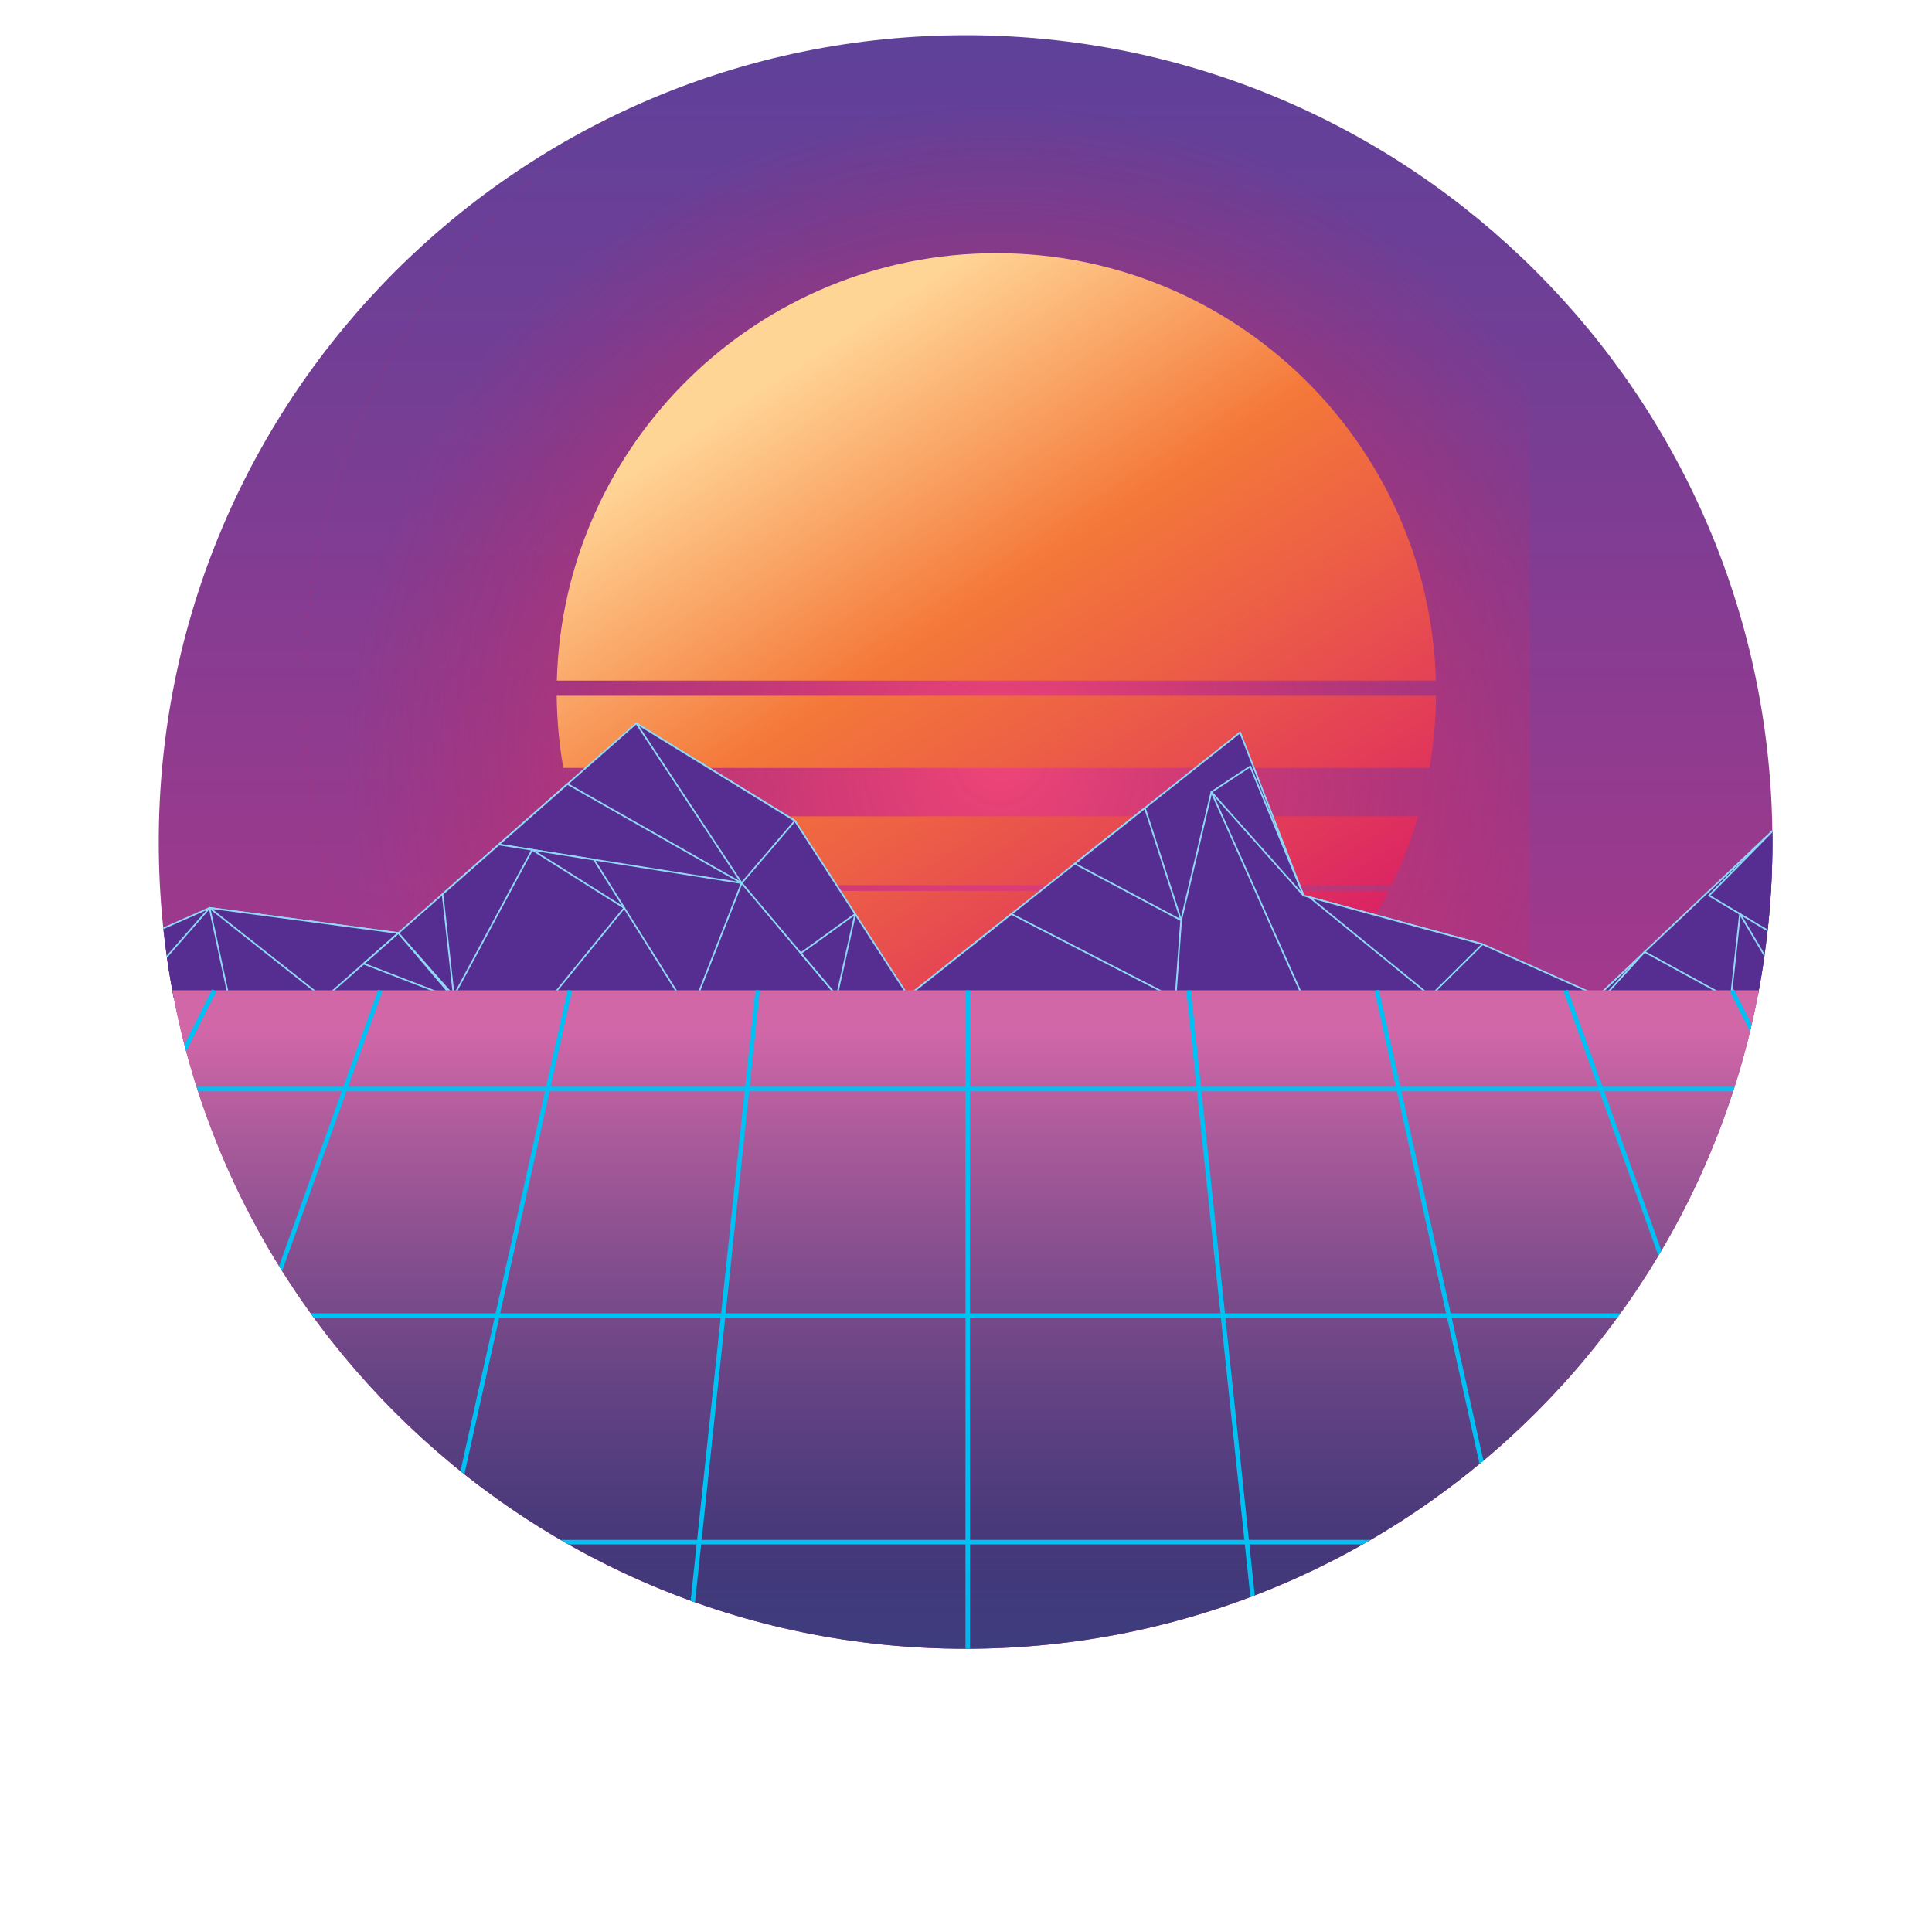
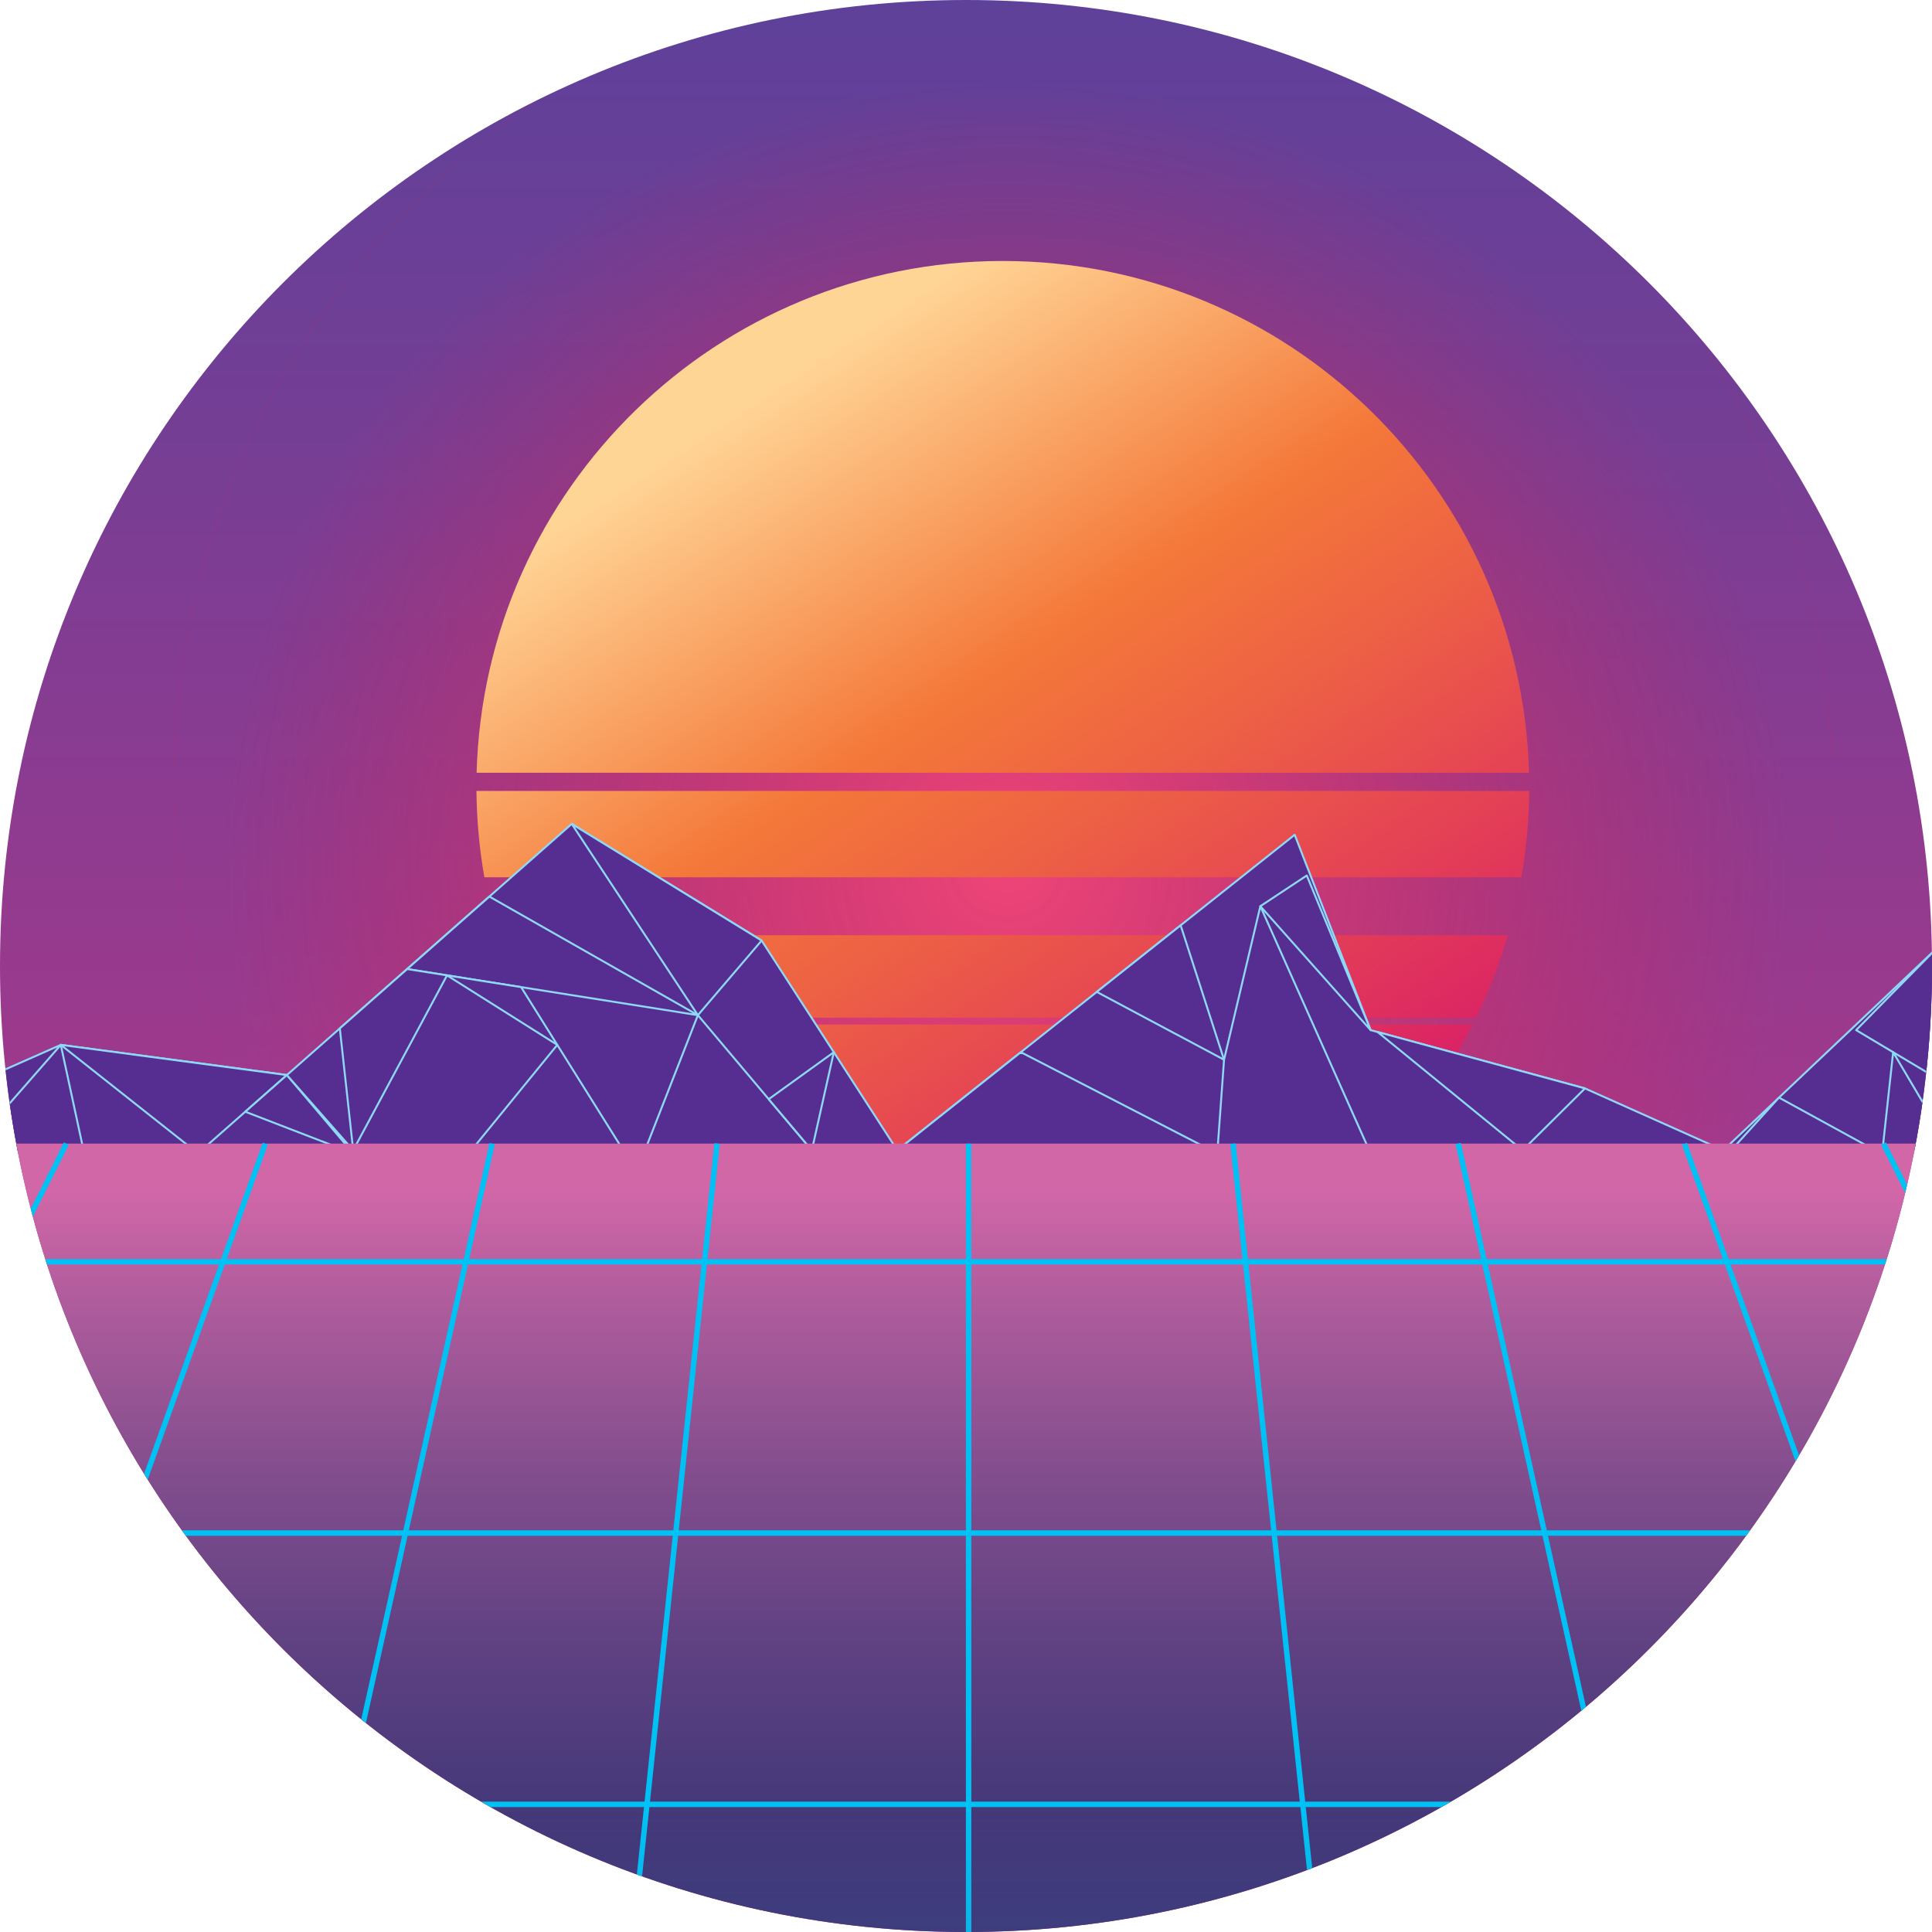
- <svg xmlns="http://www.w3.org/2000/svg" xmlns:xlink="http://www.w3.org/1999/xlink" viewBox="0 0 509.08 507.91">
+ <svg xmlns="http://www.w3.org/2000/svg" xmlns:xlink="http://www.w3.org/1999/xlink" viewBox="0 0 425.2 425.2">
  <defs>
-     <style>.cls-1{mask:url(#mask);}.cls-2,.cls-4{mix-blend-mode:multiply;}.cls-2{fill:url(#radial-gradient);}.cls-3{mask:url(#mask-2);}.cls-4{fill:url(#linear-gradient);}.cls-5{fill:none;}.cls-6{clip-path:url(#clip-path);}.cls-7{fill:url(#linear-gradient-2);}.cls-8{mask:url(#mask-3);}.cls-9{fill:url(#radial-gradient-2);}.cls-10{fill:url(#linear-gradient-3);}.cls-11{fill:url(#linear-gradient-4);}.cls-12{fill:url(#linear-gradient-5);}.cls-13{fill:url(#linear-gradient-6);}.cls-14{fill:url(#linear-gradient-7);}.cls-15{fill:url(#linear-gradient-8);}.cls-16{fill:#562e91;stroke:#8ed8f8;stroke-linejoin:round;stroke-width:0.43px;}.cls-17{fill:url(#linear-gradient-9);}.cls-18{fill:#00c1f3;}.cls-19{mask:url(#mask-4);}.cls-20{fill:url(#linear-gradient-10);}.cls-21{filter:url(#luminosity-noclip-4);}.cls-22{filter:url(#luminosity-noclip-3);}.cls-23{filter:url(#luminosity-noclip-2);}.cls-24{filter:url(#luminosity-noclip);}</style>
+     <style>.cls-1{mask:url(#mask);filter:url(#luminosity-noclip-3);}.cls-2,.cls-4{mix-blend-mode:multiply;}.cls-2{fill:url(#radial-gradient);}.cls-3{mask:url(#mask-2);filter:url(#luminosity-noclip-4);}.cls-4{fill:url(#linear-gradient);}.cls-5{fill:none;}.cls-6{clip-path:url(#clip-path);}.cls-7{fill:url(#linear-gradient-2);}.cls-8{mask:url(#mask-3);}.cls-9{fill:url(#radial-gradient-2);}.cls-10{fill:url(#linear-gradient-3);}.cls-11{fill:url(#linear-gradient-4);}.cls-12{fill:url(#linear-gradient-5);}.cls-13{fill:url(#linear-gradient-6);}.cls-14{fill:url(#linear-gradient-7);}.cls-15{fill:url(#linear-gradient-8);}.cls-16{fill:#562e91;stroke:#8ed8f8;stroke-linejoin:round;stroke-width:0.43px;}.cls-17{fill:url(#linear-gradient-9);}.cls-18{fill:#00c1f3;}.cls-19{mask:url(#mask-4);}.cls-20{fill:url(#linear-gradient-10);}.cls-21{filter:url(#luminosity-noclip-2);}.cls-22{filter:url(#luminosity-noclip);}</style>
    <filter id="luminosity-noclip" x="38.25" y="-8405" width="364.93" height="32766" filterUnits="userSpaceOnUse" color-interpolation-filters="sRGB">
      <feFlood flood-color="#fff" result="bg" />
      <feBlend in="SourceGraphic" in2="bg" />
    </filter>
    <mask id="mask" x="38.25" y="-8405" width="364.93" height="32766" maskUnits="userSpaceOnUse">
-       <g class="cls-24" />
+       <g class="cls-22" />
    </mask>
    <radialGradient id="radial-gradient" cx="-3485.94" cy="1369.94" r="182.46" gradientTransform="matrix(0.62, -0.79, 0.79, 0.62, 1300.75, -3413.16)" gradientUnits="userSpaceOnUse">
      <stop offset="0" stop-color="#fff" />
      <stop offset="0.94" />
    </radialGradient>
    <filter id="luminosity-noclip-2" x="-40.56" y="-8405" width="507.47" height="32766" filterUnits="userSpaceOnUse" color-interpolation-filters="sRGB">
      <feFlood flood-color="#fff" result="bg" />
      <feBlend in="SourceGraphic" in2="bg" />
    </filter>
    <mask id="mask-2" x="-40.56" y="-8405" width="507.47" height="32766" maskUnits="userSpaceOnUse">
-       <g class="cls-23" />
+       <g class="cls-21" />
    </mask>
    <linearGradient id="linear-gradient" x1="213.18" y1="541.9" x2="213.18" y2="250.94" gradientUnits="userSpaceOnUse">
      <stop offset="0" stop-color="#fff" />
      <stop offset="0.13" stop-color="#b7b7b7" />
      <stop offset="0.31" stop-color="#555" />
      <stop offset="0.43" stop-color="#181818" />
      <stop offset="0.49" />
    </linearGradient>
-     <clipPath id="clip-path" transform="translate(41.83 9.28)">
+     <clipPath id="clip-path">
      <circle class="cls-5" cx="212.6" cy="212.6" r="212.6" />
    </clipPath>
-     <linearGradient id="linear-gradient-2" x1="255.01" y1="507.71" x2="255.01" gradientUnits="userSpaceOnUse">
+     <linearGradient id="linear-gradient-2" x1="213.18" y1="498.43" x2="213.18" y2="-9.28" gradientUnits="userSpaceOnUse">
      <stop offset="0" stop-color="#ee2f7c" />
      <stop offset="0.39" stop-color="#b13789" />
      <stop offset="0.8" stop-color="#743e95" />
      <stop offset="1" stop-color="#5c419a" />
    </linearGradient>
    <filter id="luminosity-noclip-3" x="38.25" y="-9.28" width="364.93" height="364.93" filterUnits="userSpaceOnUse" color-interpolation-filters="sRGB">
      <feFlood flood-color="#fff" result="bg" />
      <feBlend in="SourceGraphic" in2="bg" />
    </filter>
-     <mask id="mask-3" x="80.08" y="0" width="364.93" height="364.93" maskUnits="userSpaceOnUse">
-       <g class="cls-22">
-         <g transform="translate(41.83 9.28)">
-           <g class="cls-1">
-             <path class="cls-2" d="M333.57,29.82C412.75,92.15,426.4,206.87,364.07,286a182.44,182.44,0,0,1-256.22,30.5C28.67,254.21,15,139.5,77.35,60.32A182.46,182.46,0,0,1,333.57,29.82Z" />
-           </g>
-         </g>
+     <mask id="mask-3" x="38.25" y="-9.28" width="364.93" height="364.93" maskUnits="userSpaceOnUse">
+       <g class="cls-1">
+         <path class="cls-2" d="M333.57,29.82C412.75,92.15,426.4,206.87,364.07,286a182.44,182.44,0,0,1-256.22,30.5C28.67,254.21,15,139.5,77.35,60.32A182.46,182.46,0,0,1,333.57,29.82Z" />
      </g>
    </mask>
    <radialGradient id="radial-gradient-2" cx="-3485.94" cy="1369.94" r="182.46" gradientTransform="matrix(0.62, -0.79, 0.79, 0.62, 1300.75, -3413.16)" gradientUnits="userSpaceOnUse">
      <stop offset="0" stop-color="#ef4578" />
      <stop offset="0.94" stop-color="#d81f4c" />
    </radialGradient>
    <linearGradient id="linear-gradient-3" x1="-3513.58" y1="1482.95" x2="-3438.95" y2="1263.53" gradientTransform="matrix(0.62, -0.79, 0.79, 0.62, 1300.75, -3413.16)" gradientUnits="userSpaceOnUse">
      <stop offset="0.06" stop-color="#d8196a" />
      <stop offset="0.12" stop-color="#db2365" />
      <stop offset="0.49" stop-color="#ed6045" />
      <stop offset="0.66" stop-color="#f47839" />
      <stop offset="1" stop-color="#ffd596" />
    </linearGradient>
    <linearGradient id="linear-gradient-4" x1="-3527.93" y1="1478.07" x2="-3453.3" y2="1258.65" xlink:href="#linear-gradient-3" />
    <linearGradient id="linear-gradient-5" x1="-3541.99" y1="1473.29" x2="-3467.35" y2="1253.86" xlink:href="#linear-gradient-3" />
    <linearGradient id="linear-gradient-6" x1="-3550.54" y1="1470.38" x2="-3475.91" y2="1250.96" xlink:href="#linear-gradient-3" />
    <linearGradient id="linear-gradient-7" x1="-3567.6" y1="1464.54" x2="-3492.96" y2="1245.11" xlink:href="#linear-gradient-3" />
    <linearGradient id="linear-gradient-8" x1="-3576.61" y1="1461.5" x2="-3501.97" y2="1242.08" xlink:href="#linear-gradient-3" />
-     <linearGradient id="linear-gradient-9" x1="255.01" y1="507.71" x2="255.01" y2="260.96" gradientUnits="userSpaceOnUse">
+     <linearGradient id="linear-gradient-9" x1="213.18" y1="498.43" x2="213.18" y2="251.68" gradientUnits="userSpaceOnUse">
      <stop offset="0.19" stop-color="#333373" />
      <stop offset="0.29" stop-color="#383575" />
      <stop offset="0.42" stop-color="#47397a" />
      <stop offset="0.55" stop-color="#5f4182" />
      <stop offset="0.7" stop-color="#814d8d" />
      <stop offset="0.85" stop-color="#ac5b9b" />
      <stop offset="0.96" stop-color="#d267a8" />
    </linearGradient>
    <filter id="luminosity-noclip-4" x="-40.56" y="250.94" width="507.47" height="247.49" filterUnits="userSpaceOnUse" color-interpolation-filters="sRGB">
      <feFlood flood-color="#fff" result="bg" />
      <feBlend in="SourceGraphic" in2="bg" />
    </filter>
-     <mask id="mask-4" x="1.27" y="260.22" width="507.47" height="247.49" maskUnits="userSpaceOnUse">
-       <g class="cls-21">
-         <g transform="translate(41.83 9.28)">
-           <g class="cls-3">
-             <rect class="cls-4" x="-40.56" y="250.94" width="507.47" height="247.49" />
-           </g>
-         </g>
+     <mask id="mask-4" x="-40.56" y="250.94" width="507.47" height="247.49" maskUnits="userSpaceOnUse">
+       <g class="cls-3">
+         <rect class="cls-4" x="-40.56" y="250.94" width="507.47" height="247.49" />
      </g>
    </mask>
-     <linearGradient id="linear-gradient-10" x1="255.01" y1="551.18" x2="255.01" y2="260.22" gradientUnits="userSpaceOnUse">
+     <linearGradient id="linear-gradient-10" x1="213.18" y1="541.9" x2="213.18" y2="250.94" gradientUnits="userSpaceOnUse">
      <stop offset="0" stop-color="#6acdef" />
      <stop offset="0.12" stop-color="#64b0dd" />
      <stop offset="0.37" stop-color="#5773b7" />
      <stop offset="0.49" stop-color="#525ba8" />
    </linearGradient>
  </defs>
  <g id="Capa_1" data-name="Capa 1">
    <g class="cls-6">
-       <rect class="cls-7" x="1.16" width="507.71" height="507.71" />
+       <rect class="cls-7" x="-40.68" y="-9.28" width="507.71" height="507.71" />
      <g class="cls-8">
-         <path class="cls-9" d="M333.57,29.82C412.75,92.15,426.4,206.87,364.07,286a182.44,182.44,0,0,1-256.22,30.5C28.67,254.21,15,139.5,77.35,60.32A182.46,182.46,0,0,1,333.57,29.82Z" transform="translate(41.83 9.28)" />
+         <path class="cls-9" d="M333.57,29.82C412.75,92.15,426.4,206.87,364.07,286a182.44,182.44,0,0,1-256.22,30.5C28.67,254.21,15,139.5,77.35,60.32A182.46,182.46,0,0,1,333.57,29.82Z" />
      </g>
-       <path class="cls-10" d="M336.52,170.07a115.86,115.86,0,0,0-231.63,0Z" transform="translate(41.83 9.28)" />
-       <path class="cls-11" d="M334.83,193.07a116.47,116.47,0,0,0,1.73-19H104.86a116,116,0,0,0,1.74,19Z" transform="translate(41.83 9.28)" />
-       <path class="cls-12" d="M109.56,205.83a115.49,115.49,0,0,0,7,18.14H324.86a116.28,116.28,0,0,0,7-18.14Z" transform="translate(41.83 9.28)" />
-       <path class="cls-13" d="M140.94,257.21H300.49a117.52,117.52,0,0,0,11.25-12.35,115.4,115.4,0,0,0,12.35-19.38H117.33A115.38,115.38,0,0,0,140.94,257.21Z" transform="translate(41.83 9.28)" />
-       <path class="cls-14" d="M157,270H284.39a114,114,0,0,0,13.93-10.75H143.13q2.85,2.58,5.91,5Q153,267.29,157,270Z" transform="translate(41.83 9.28)" />
-       <path class="cls-15" d="M168.65,276.68a116,116,0,0,0,104.16,0Z" transform="translate(41.83 9.28)" />
-       <polygon class="cls-16" points="1.16 263.13 55.22 239.25 104.97 245.88 119.57 263.13 1.16 263.13" />
-       <polygon class="cls-16" points="55.22 239.25 85.4 263.13 104.97 245.88 55.22 239.25" />
-       <polygon class="cls-16" points="119.57 263.13 95.82 253.95 104.97 245.88 119.57 263.13" />
-       <polygon class="cls-16" points="34.32 263.13 55.22 239.25 60.36 263.13 34.32 263.13" />
-       <polygon class="cls-16" points="104.97 245.88 167.66 190.61 209.46 216.29 239.31 262.44 326.77 193 343.49 235.99 390.65 248.82 421.1 262.44 467.67 218.38 508.87 221.06 508.87 262.44 119.57 262.44 104.97 245.88" />
-       <polygon class="cls-16" points="167.66 190.61 195.43 232.7 209.46 216.29 167.66 190.61" />
-       <polygon class="cls-16" points="131.44 222.55 195.43 232.7 149.53 206.6 131.44 222.55" />
-       <polygon class="cls-16" points="179.01 262.44 156.52 226.53 131.44 222.55 116.62 235.61 119.57 262.44 179.01 262.44" />
-       <polygon class="cls-16" points="195.43 232.7 183.78 262.44 220.5 262.44 195.43 232.7" />
-       <polygon class="cls-16" points="225.34 240.85 211.01 251.19 220.5 262.44 225.34 240.85" />
-       <polygon class="cls-16" points="164.48 239.25 145.57 262.44 119.57 262.44 140.22 223.94 164.48 239.25" />
-       <polygon class="cls-16" points="311.23 242.51 301.68 212.93 283.21 227.59 311.23 242.51" />
-       <polygon class="cls-16" points="343.49 235.99 319.21 208.72 329.44 201.96 343.49 235.99" />
-       <polygon class="cls-16" points="266.5 240.85 309.73 263.13 239.31 262.44 266.5 240.85" />
-       <polygon class="cls-16" points="345.01 236.4 376.92 262.44 390.65 248.82 345.01 236.4" />
-       <polygon class="cls-16" points="311.23 242.51 319.21 208.72 343.49 263.13 309.73 263.13 311.23 242.51" />
-       <polygon class="cls-16" points="467.67 218.38 508.75 262.44 508.87 221.06 467.67 218.38" />
-       <polygon class="cls-16" points="450.33 235.99 472.85 249.42 467.67 218.38 450.33 235.99" />
-       <polygon class="cls-16" points="456.13 262.44 458.48 240.85 471.25 262.44 456.13 262.44" />
-       <polygon class="cls-16" points="472.85 249.42 487.13 239.25 494.34 262.44 472.85 249.42" />
-       <polygon class="cls-16" points="433.36 250.84 454.54 262.44 422.82 262.44 433.36 250.84" />
-       <rect class="cls-17" x="1.16" y="260.96" width="507.71" height="246.74" />
-       <rect class="cls-18" x="-116.91" y="374.46" width="262.14" height="1.19" transform="translate(-301.85 271.13) rotate(-70.28)" />
-       <polygon class="cls-18" points="0 375.06 56.98 261.23 55.91 260.7 0 372.39 0 375.06" />
-       <rect class="cls-18" x="-45.52" y="374.46" width="252.74" height="1.19" transform="translate(-260.98 381.74) rotate(-77.45)" />
-       <rect class="cls-18" x="20.68" y="374.46" width="248.12" height="1.19" transform="translate(-201.66 488.71) rotate(-83.95)" />
-       <rect class="cls-18" x="414.37" y="243.99" width="1.19" height="262.14" transform="translate(-60.43 171.41) rotate(-19.73)" />
-       <rect class="cls-18" x="347.68" y="248.69" width="1.19" height="252.74" transform="translate(-31.11 93.59) rotate(-12.51)" />
-       <rect class="cls-18" x="283.8" y="251" width="1.19" height="248.12" transform="translate(4 41.24) rotate(-6.03)" />
-       <rect class="cls-18" x="254.41" y="260.96" width="1.19" height="246.75" />
-       <rect class="cls-18" x="1.16" y="465.49" width="506.71" height="1.19" />
-       <rect class="cls-18" x="1.16" y="405.79" width="506.71" height="1.19" />
-       <rect class="cls-18" x="1.16" y="346.08" width="506.71" height="1.19" />
-       <polygon class="cls-18" points="507.87 362.55 456.89 260.7 455.82 261.23 507.87 365.21 507.87 362.55" />
-       <rect class="cls-18" x="1.16" y="286.38" width="506.71" height="1.19" />
+       <path class="cls-10" d="M336.52,170.07a115.86,115.86,0,0,0-231.63,0Z" />
+       <path class="cls-11" d="M334.83,193.07a116.47,116.47,0,0,0,1.73-19H104.86a116,116,0,0,0,1.74,19Z" />
+       <path class="cls-12" d="M109.56,205.83a115.49,115.49,0,0,0,7,18.14H324.86a116.28,116.28,0,0,0,7-18.14Z" />
+       <path class="cls-13" d="M140.94,257.21H300.49a117.52,117.52,0,0,0,11.25-12.35,115.4,115.4,0,0,0,12.35-19.38H117.33A115.38,115.38,0,0,0,140.94,257.21Z" />
+       <path class="cls-14" d="M157,270H284.39a114,114,0,0,0,13.93-10.75H143.13q2.85,2.58,5.91,5Q153,267.29,157,270Z" />
+       <path class="cls-15" d="M168.65,276.68a116,116,0,0,0,104.16,0Z" />
+       <polygon class="cls-16" points="-40.68 253.84 13.38 229.96 63.14 236.6 77.73 253.84 -40.68 253.84" />
+       <polygon class="cls-16" points="13.38 229.96 43.57 253.84 63.14 236.6 13.38 229.96" />
+       <polygon class="cls-16" points="77.73 253.84 53.98 244.67 63.14 236.6 77.73 253.84" />
+       <polygon class="cls-16" points="-7.51 253.84 13.38 229.96 18.53 253.84 -7.51 253.84" />
+       <polygon class="cls-16" points="63.14 236.6 125.83 181.33 167.62 207 197.47 253.16 284.94 183.72 301.65 226.71 348.82 239.54 379.27 253.16 425.84 209.09 467.03 211.78 467.03 253.16 77.73 253.16 63.14 236.6" />
+       <polygon class="cls-16" points="125.83 181.33 153.59 223.42 167.62 207 125.83 181.33" />
+       <polygon class="cls-16" points="89.61 213.27 153.59 223.42 107.7 197.32 89.61 213.27" />
+       <polygon class="cls-16" points="137.17 253.16 114.69 217.25 89.61 213.27 74.79 226.33 77.73 253.16 137.17 253.16" />
+       <polygon class="cls-16" points="153.59 223.42 141.95 253.16 178.67 253.16 153.59 223.42" />
+       <polygon class="cls-16" points="183.51 231.57 169.18 241.91 178.67 253.16 183.51 231.57" />
+       <polygon class="cls-16" points="122.65 229.96 103.74 253.16 77.73 253.16 98.38 214.66 122.65 229.96" />
+       <polygon class="cls-16" points="269.39 233.23 259.84 203.65 241.38 218.3 269.39 233.23" />
+       <polygon class="cls-16" points="301.65 226.71 277.38 199.44 287.6 192.68 301.65 226.71" />
+       <polygon class="cls-16" points="224.67 231.57 267.9 253.84 197.47 253.16 224.67 231.57" />
+       <polygon class="cls-16" points="303.18 227.12 335.09 253.16 348.82 239.54 303.18 227.12" />
+       <polygon class="cls-16" points="269.39 233.23 277.38 199.44 301.65 253.84 267.9 253.84 269.39 233.23" />
+       <polygon class="cls-16" points="408.5 226.71 431.01 240.14 425.84 209.09 408.5 226.71" />
+       <polygon class="cls-16" points="414.3 253.16 416.65 231.57 429.42 253.16 414.3 253.16" />
+       <polygon class="cls-16" points="391.52 241.56 412.7 253.16 380.99 253.16 391.52 241.56" />
+       <rect class="cls-17" x="-40.68" y="251.68" width="507.71" height="246.74" />
+       <rect class="cls-18" x="-116.91" y="374.46" width="262.14" height="1.19" transform="translate(-343.68 261.85) rotate(-70.28)" />
+       <polygon class="cls-18" points="-41.84 365.78 15.14 251.95 14.07 251.42 -41.84 363.11 -41.84 365.78" />
+       <rect class="cls-18" x="-45.52" y="374.46" width="252.74" height="1.19" transform="translate(-302.81 372.46) rotate(-77.45)" />
+       <rect class="cls-18" x="20.68" y="374.46" width="248.12" height="1.19" transform="translate(-243.49 479.43) rotate(-83.95)" />
+       <rect class="cls-18" x="414.37" y="243.99" width="1.19" height="262.14" transform="translate(-102.26 162.13) rotate(-19.73)" />
+       <rect class="cls-18" x="347.68" y="248.69" width="1.19" height="252.74" transform="translate(-72.95 84.31) rotate(-12.51)" />
+       <rect class="cls-18" x="283.8" y="251" width="1.19" height="248.12" transform="translate(-37.83 31.96) rotate(-6.03)" />
+       <rect class="cls-18" x="212.58" y="251.68" width="1.19" height="246.75" />
+       <rect class="cls-18" x="-40.68" y="396.51" width="506.71" height="1.19" />
+       <rect class="cls-18" x="-40.68" y="336.8" width="506.71" height="1.19" />
+       <polygon class="cls-18" points="466.04 353.27 415.06 251.42 413.99 251.95 466.04 355.94 466.04 353.27" />
+       <rect class="cls-18" x="-40.68" y="277.1" width="506.71" height="1.19" />
      <g class="cls-19">
-         <rect class="cls-20" x="1.27" y="260.22" width="507.47" height="247.49" />
+         <rect class="cls-20" x="-40.56" y="250.94" width="507.47" height="247.49" />
      </g>
    </g>
  </g>
</svg>
